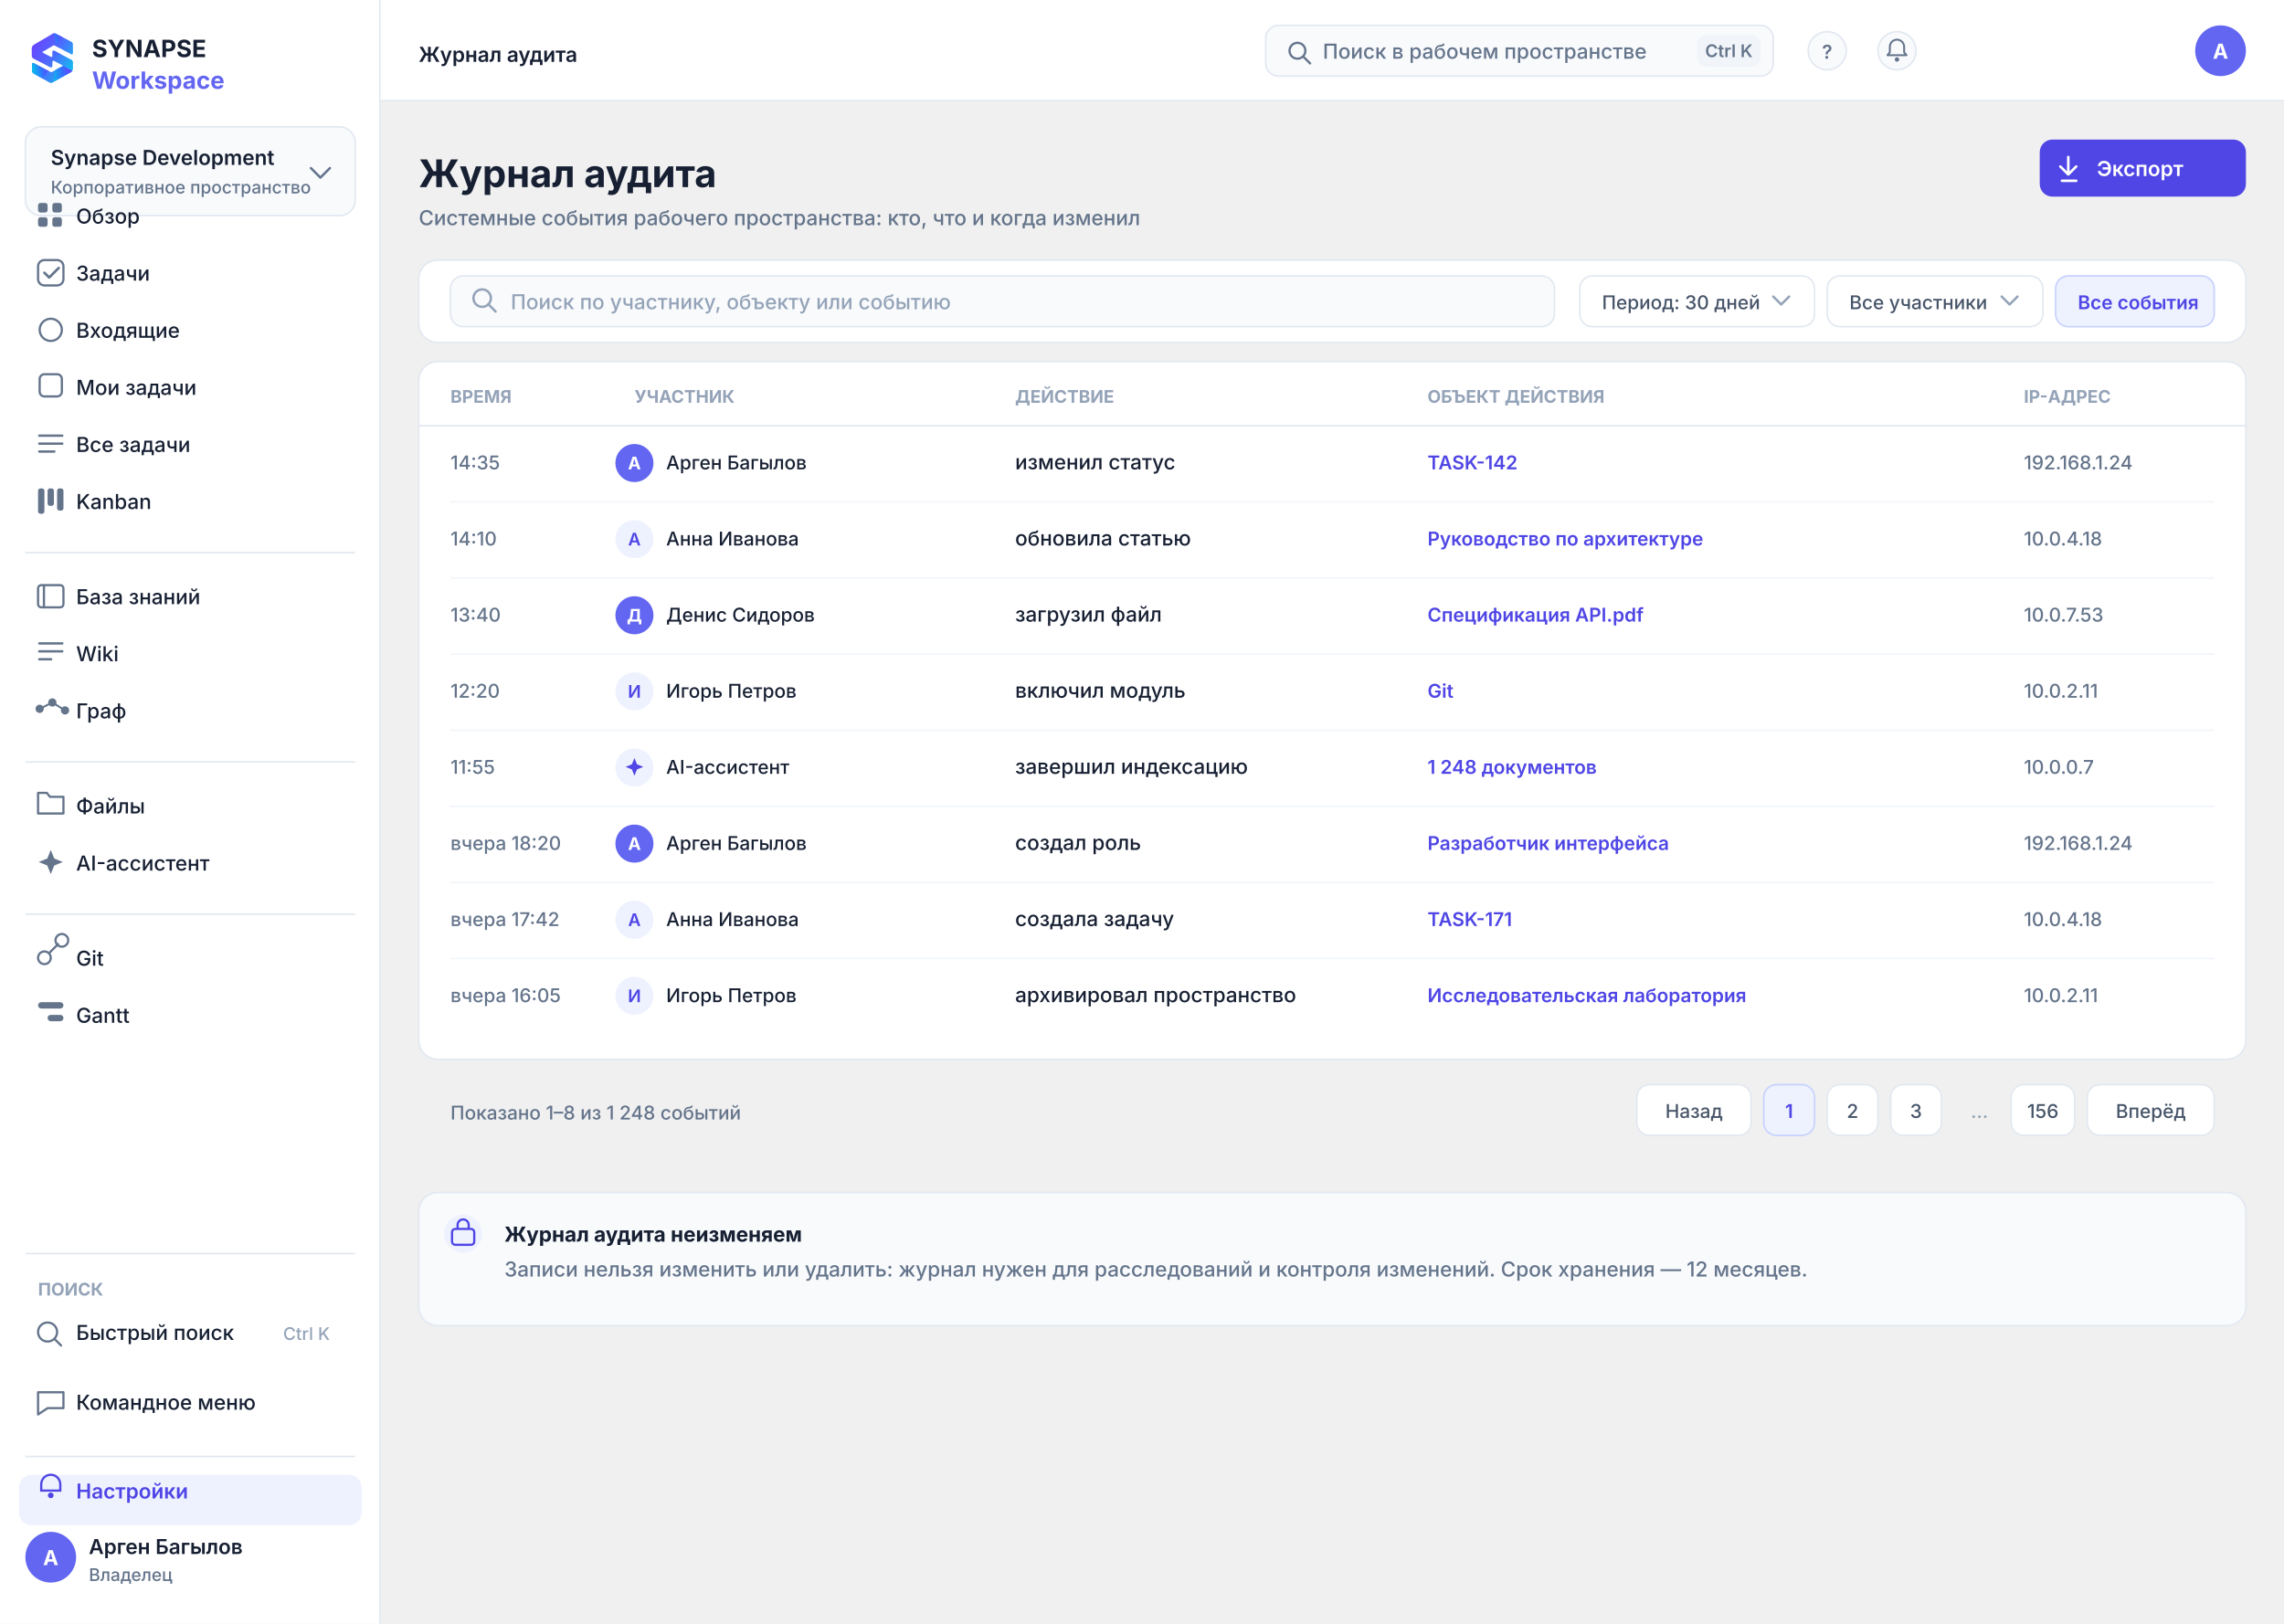
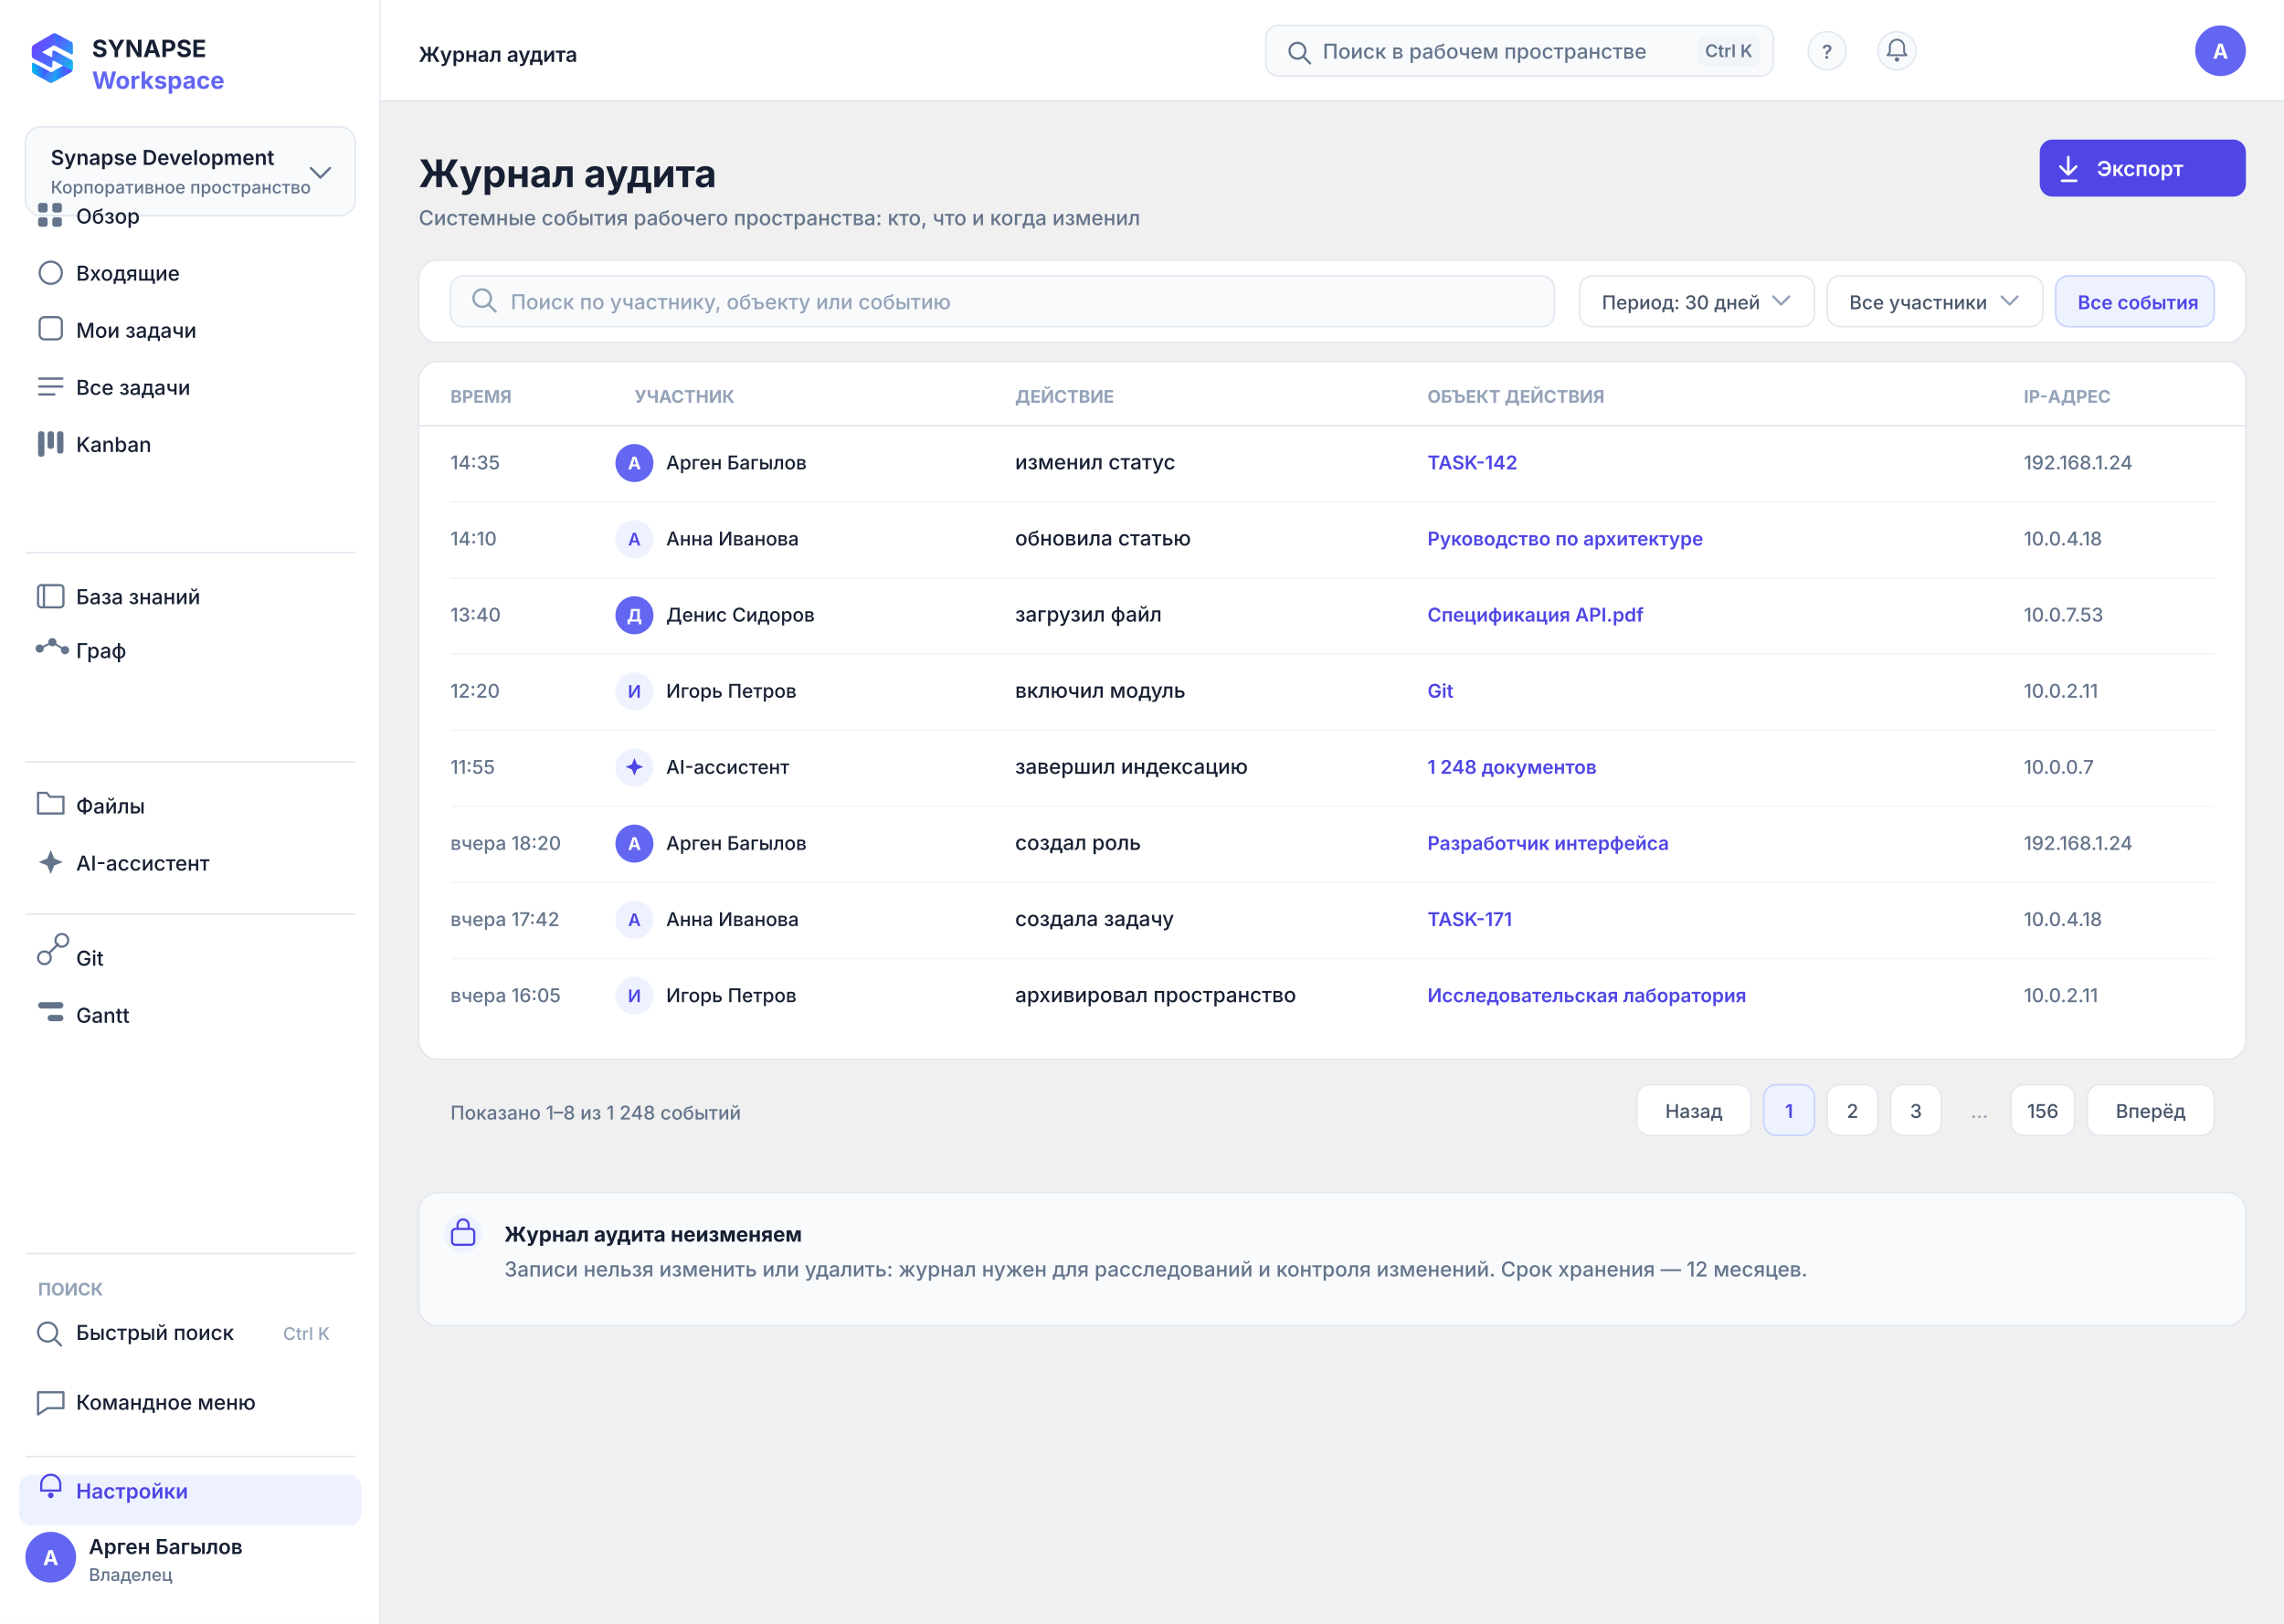
<svg xmlns="http://www.w3.org/2000/svg" width="1440" height="1024" viewBox="0 0 1440 1024" font-family="Inter, Arial, sans-serif">
  <defs>
    <linearGradient id="logoGrad" x1="0.000" y1="0.000" x2="1.106" y2="0.864">
      <stop offset="0" stop-color="#713BFF" />
      <stop offset="0.48" stop-color="#4E69FF" />
      <stop offset="1" stop-color="#00D7E8" />
    </linearGradient>
    <linearGradient id="logoGrad2" x1="-0.157" y1="0.025" x2="0.975" y2="-0.157">
      <stop offset="0" stop-color="#00CFE8" />
      <stop offset="0.52" stop-color="#356EFF" />
      <stop offset="1" stop-color="#7A35FF" />
    </linearGradient>
  </defs>
  <g id="sidebar">
    <rect id="sidebar-bg" x="0" y="0" width="240" height="1024" fill="#FFFFFF" />
    <rect id="sidebar-border" x="239" y="0" width="1" height="1024" fill="#E2E8F0" />
    <g id="brand-mark" transform="translate(20 21) scale(0.1912)">
      <g id="logo-mark" transform="translate(-2.75 -1.75)">
        <g id="logo-body" fill="url(#logoGrad)">
          <path id="logo-body-1" d="M75.75 1.75 L79.75 2.00 L84.25 4.00 L87.00 5.75 L105.50 15.00 L106.25 15.75 L121.00 23.00 L129.25 27.75 L130.50 28.00 L135.75 31.25 L137.50 34.00 L138.50 36.75 L138.75 68.00 L138.00 69.75 L135.75 71.50 L134.25 71.50 L132.50 70.75 L122.50 65.00 L109.75 58.75 L97.75 52.00 L90.50 48.75 L77.75 41.75 L76.50 41.50 L74.50 41.75 L72.00 43.00 L61.50 49.75 L60.00 50.25 L49.50 56.75 L38.25 63.00 L37.50 64.25 L46.75 69.75 L66.50 79.75 L68.25 80.00 L69.75 79.25 L70.75 77.25 L70.75 62.00 L71.75 60.25 L73.25 59.00 L76.50 58.75 L85.25 63.75 L94.25 68.00 L104.25 73.75 L120.75 82.00 L127.00 85.75 L134.00 89.00 L136.75 91.50 L138.00 93.75 L138.75 96.50 L138.75 119.00 L136.75 125.00 L135.00 127.50 L131.50 130.50 L81.50 158.00 L71.00 164.50 L68.25 165.50 L64.50 165.50 L58.50 162.75 L45.75 155.00 L41.00 152.75 L32.00 147.25 L9.00 134.50 L5.75 131.50 L4.00 128.00 L3.75 126.00 L4.00 101.25 L6.00 99.50 L8.00 99.50 L66.00 130.00 L69.25 129.75 L91.25 117.00 L103.50 110.75 L105.00 109.75 L105.75 108.50 L104.25 107.25 L77.00 93.00 L74.75 92.00 L73.75 92.00 L71.00 94.25 L70.75 111.25 L68.50 114.00 L65.00 114.25 L61.25 112.75 L41.50 102.00 L9.50 85.75 L6.25 83.50 L5.00 82.00 L4.00 80.50 L3.00 77.50 L2.75 50.75 L4.00 46.25 L5.00 44.25 L6.00 42.75 L9.00 40.00 L34.50 25.00 L37.25 23.75 L39.50 22.00 L61.00 9.75 L68.00 5.25 L74.00 2.00 L75.75 1.75 Z" />
        </g>
        <g id="logo-fold" fill="url(#logoGrad2)">
          <path id="logo-fold-1" d="M73.50 91.75 L75.75 92.00 L82.50 95.75 L83.75 95.75 L88.50 98.75 L91.25 99.75 L96.00 102.75 L104.50 107.00 L106.00 108.25 L106.00 109.25 L106.75 110.25 L112.00 112.00 L125.00 119.25 L130.50 121.75 L132.50 123.50 L134.25 124.25 L135.25 126.00 L137.25 123.50 L138.75 118.25 L138.75 96.50 L138.75 119.00 L136.75 125.00 L135.00 127.50 L131.50 130.50 L95.75 150.00 L77.25 160.75 L76.75 161.00 L77.00 159.75 L75.50 160.50 L75.25 160.00 L76.25 158.75 L75.75 158.25 L76.25 157.50 L75.75 157.00 L76.25 156.25 L75.75 155.75 L76.25 155.00 L75.75 154.25 L76.75 153.00 L76.25 152.50 L76.75 151.75 L76.25 151.25 L76.75 150.50 L76.25 149.75 L76.75 149.25 L76.25 147.00 L77.25 146.00 L76.75 145.25 L77.25 144.75 L76.75 144.00 L77.25 143.50 L76.75 142.75 L77.25 142.00 L76.75 141.50 L77.75 140.25 L77.25 139.50 L77.75 139.00 L77.25 138.25 L77.75 137.75 L77.25 137.00 L77.75 136.50 L77.25 134.25 L78.25 133.25 L77.75 132.50 L78.25 132.00 L78.00 128.25 L80.25 127.00 L81.00 126.00 L80.25 125.25 L79.25 125.25 L81.00 123.50 L80.00 123.50 L91.25 117.00 L103.50 110.75 L105.00 109.75 L105.75 108.50 L104.25 107.25 L77.00 93.00 L73.75 92.00 L71.00 94.25 L70.75 111.25 L68.50 114.00 L64.00 114.00 L68.00 114.00 L70.00 112.25 L70.75 110.75 L70.75 94.50 L71.50 93.25 L73.50 91.75 Z" />
          <path id="logo-fold-2" d="M6.75 99.25 L11.00 101.00 L66.00 130.00 L69.25 129.75 L66.25 130.50 L57.25 126.00 L57.25 127.00 L59.50 128.75 L59.00 129.00 L55.50 127.75 L53.25 128.75 L53.00 130.75 L52.50 130.75 L52.00 132.25 L52.00 133.75 L48.50 139.75 L38.75 147.00 L38.00 147.75 L38.50 149.25 L37.75 149.75 L35.75 148.75 L35.25 149.25 L9.00 134.50 L5.25 130.75 L4.00 128.00 L3.75 126.00 L3.75 102.00 L5.50 99.75 L6.75 99.25 Z" />
          <path id="logo-fold-3" d="M75.75 1.75 L79.75 2.00 L84.25 4.00 L117.75 21.50 L101.75 14.00 L102.00 15.00 L103.00 15.25 L103.00 15.75 L100.25 16.00 L99.50 17.00 L100.00 18.25 L99.50 19.00 L100.50 21.25 L101.75 21.25 L102.00 20.00 L102.75 21.50 L99.00 23.75 L97.00 26.00 L90.00 30.75 L84.75 35.50 L82.75 36.50 L83.00 34.75 L82.00 33.50 L82.50 33.00 L82.00 32.25 L82.50 31.50 L81.50 30.25 L82.00 29.75 L81.00 28.50 L81.50 27.75 L81.00 27.00 L81.50 26.50 L80.50 25.25 L81.00 24.50 L80.50 23.75 L81.00 23.25 L80.00 22.00 L80.50 21.25 L80.00 20.50 L80.50 20.00 L79.50 19.00 L79.75 16.50 L79.00 15.75 L79.25 13.50 L78.50 12.50 L78.75 11.50 L78.00 10.75 L78.25 8.25 L77.25 7.25 L77.75 6.75 L77.25 6.00 L77.75 5.25 L76.75 4.00 L77.50 2.50 L75.25 2.25 L72.50 3.00 L50.50 15.75 L71.50 3.25 L74.00 2.00 L75.75 1.75 Z" />
          <path id="logo-fold-4" d="M74.00 58.75 L77.25 59.00 L85.25 63.75 L94.25 68.00 L96.75 69.75 L119.50 81.50 L87.25 65.25 L86.25 65.75 L87.50 66.50 L87.50 67.50 L87.00 67.75 L87.00 70.75 L87.50 71.75 L87.00 72.00 L87.00 73.75 L87.00 72.00 L86.50 72.00 L86.50 73.75 L86.00 74.25 L85.25 73.25 L85.75 72.50 L83.50 69.00 L80.75 68.50 L80.75 68.00 L78.75 68.00 L77.00 66.00 L78.75 62.50 L80.00 62.50 L80.75 63.25 L81.50 63.25 L82.00 62.50 L76.00 59.00 L73.75 59.25 L72.50 60.00 L71.00 62.75 L70.75 78.50 L69.25 80.00 L66.25 80.00 L44.00 68.50 L37.50 64.75 L37.25 63.75 L38.00 63.25 L37.50 63.75 L38.00 64.75 L46.75 69.75 L66.50 79.75 L68.25 80.00 L69.75 79.25 L70.75 77.25 L70.75 62.00 L71.75 60.25 L74.00 58.75 Z" />
        </g>
      </g>
    </g>
    <text id="brand-line1" x="58" y="36" font-size="15" font-weight="700" fill="#172033">SYNAPSE</text>
    <text id="brand-line2" x="58" y="56" font-size="15" font-weight="700" fill="#6366F1">Workspace</text>
    <g id="workspace-switcher">
      <rect x="16" y="80" width="208" height="56" rx="10" fill="#F8FAFC" stroke="#E2E8F0" />
      <text x="32" y="104" font-size="13" font-weight="600" fill="#172033">Synapse Development</text>
      <text x="32" y="122" font-size="11" font-weight="500" fill="#64748B">Корпоративное пространство</text>
      <path d="M196 106l6 6 6-6" fill="none" stroke="#64748B" stroke-width="1.5" stroke-linecap="round" stroke-linejoin="round" />
    </g>
    <g id="nav-primary">
      <rect x="24" y="128" width="6" height="6" rx="1.5" fill="#64748B" />
      <rect x="33" y="128" width="6" height="6" rx="1.5" fill="#64748B" />
      <rect x="24" y="137" width="6" height="6" rx="1.5" fill="#64748B" />
      <rect x="33" y="137" width="6" height="6" rx="1.5" fill="#64748B" />
      <text x="48" y="141" font-size="13" font-weight="500" fill="#172033">Обзор</text>
-       <rect id="nav-tasks" x="24" y="164" width="16" height="16" rx="4" fill="none" stroke="#64748B" stroke-width="1.4" />
-       <path d="M28 172l3 3 6-6" fill="none" stroke="#64748B" stroke-width="1.6" stroke-linecap="round" stroke-linejoin="round" />
-       <text x="48" y="177" font-size="13" font-weight="500" fill="#172033">Задачи</text>
-       <circle cx="32" cy="208" r="7" fill="none" stroke="#64748B" stroke-width="1.4" />
-       <text x="48" y="213" font-size="13" font-weight="500" fill="#172033">Входящие</text>
-       <rect x="25" y="236" width="14" height="14" rx="3" fill="none" stroke="#64748B" stroke-width="1.4" />
-       <text x="48" y="249" font-size="13" font-weight="500" fill="#172033">Мои задачи</text>
-       <rect x="24" y="274" width="16" height="1.5" rx="0.75" fill="#64748B" />
-       <rect x="24" y="279" width="16" height="1.5" rx="0.75" fill="#64748B" />
-       <rect x="24" y="284" width="11" height="1.5" rx="0.75" fill="#64748B" />
-       <text x="48" y="285" font-size="13" font-weight="500" fill="#172033">Все задачи</text>
-       <rect x="24" y="308" width="4" height="16" rx="1.5" fill="#64748B" />
-       <rect x="30" y="308" width="4" height="11" rx="1.5" fill="#64748B" />
-       <rect x="36" y="308" width="4" height="14" rx="1.5" fill="#64748B" />
-       <text x="48" y="321" font-size="13" font-weight="500" fill="#172033">Kanban</text>
+       <circle cx="32" cy="172" r="7" fill="none" stroke="#64748B" stroke-width="1.4" />
+       <text x="48" y="177" font-size="13" font-weight="500" fill="#172033">Входящие</text>
+       <rect x="25" y="200" width="14" height="14" rx="3" fill="none" stroke="#64748B" stroke-width="1.4" />
+       <text x="48" y="213" font-size="13" font-weight="500" fill="#172033">Мои задачи</text>
+       <rect x="24" y="238" width="16" height="1.5" rx="0.75" fill="#64748B" />
+       <rect x="24" y="243" width="16" height="1.5" rx="0.75" fill="#64748B" />
+       <rect x="24" y="248" width="11" height="1.5" rx="0.75" fill="#64748B" />
+       <text x="48" y="249" font-size="13" font-weight="500" fill="#172033">Все задачи</text>
+       <rect x="24" y="272" width="4" height="16" rx="1.5" fill="#64748B" />
+       <rect x="30" y="272" width="4" height="11" rx="1.5" fill="#64748B" />
+       <rect x="36" y="272" width="4" height="14" rx="1.5" fill="#64748B" />
+       <text x="48" y="285" font-size="13" font-weight="500" fill="#172033">Kanban</text>
    </g>
    <rect id="divider-1" x="16" y="348" width="208" height="1" fill="#E2E8F0" />
    <g id="nav-knowledge">
      <rect x="24" y="369" width="16" height="14" rx="2" fill="none" stroke="#64748B" stroke-width="1.4" />
      <rect x="27" y="369" width="1.4" height="14" fill="#64748B" />
      <text x="48" y="381" font-size="13" font-weight="500" fill="#172033">База знаний</text>
-       <rect x="24" y="405" width="16" height="1.5" rx="0.75" fill="#64748B" />
-       <rect x="24" y="410" width="16" height="1.5" rx="0.75" fill="#64748B" />
-       <rect x="24" y="415" width="9" height="1.5" rx="0.75" fill="#64748B" />
-       <text x="48" y="417" font-size="13" font-weight="500" fill="#172033">Wiki</text>
-       <path d="M25 447l8-4 8 5" fill="none" stroke="#64748B" stroke-width="1.2" />
-       <circle cx="25" cy="447" r="2.6" fill="#64748B" />
-       <circle cx="33" cy="443" r="2.6" fill="#64748B" />
-       <circle cx="41" cy="448" r="2.6" fill="#64748B" />
-       <text x="48" y="453" font-size="13" font-weight="500" fill="#172033">Граф</text>
+       <path d="M25 409l8-4 8 5" fill="none" stroke="#64748B" stroke-width="1.2" />
+       <circle cx="25" cy="409" r="2.6" fill="#64748B" />
+       <circle cx="33" cy="405" r="2.6" fill="#64748B" />
+       <circle cx="41" cy="410" r="2.6" fill="#64748B" />
+       <text x="48" y="415" font-size="13" font-weight="500" fill="#172033">Граф</text>
    </g>
    <rect id="divider-2" x="16" y="480" width="208" height="1" fill="#E2E8F0" />
    <g id="nav-workspace">
      <path d="M24 500h5.5l2 2.5h8.5v10.5H24z" fill="none" stroke="#64748B" stroke-width="1.4" stroke-linejoin="round" />
      <text x="48" y="513" font-size="13" font-weight="500" fill="#172033">Файлы</text>
      <path d="M32 536l2.2 5.4 5.4 2.2-5.4 2.2-2.2 5.4-2.2-5.4-5.4-2.2 5.4-2.2z" fill="#64748B" />
      <text x="48" y="549" font-size="13" font-weight="500" fill="#172033">AI-ассистент</text>
    </g>
    <rect id="divider-3" x="16" y="576" width="208" height="1" fill="#E2E8F0" />
    <g id="nav-modules">
      <circle cx="28" cy="604" r="4" fill="none" stroke="#64748B" stroke-width="1.4" />
      <path d="M31 601l6-6" fill="none" stroke="#64748B" stroke-width="1.4" />
      <circle cx="39" cy="593" r="4" fill="none" stroke="#64748B" stroke-width="1.4" />
      <text x="48" y="609" font-size="13" font-weight="500" fill="#172033">Git</text>
      <rect x="24" y="632" width="16" height="4" rx="2" fill="#64748B" />
      <rect x="30" y="640" width="10" height="4" rx="2" fill="#64748B" />
      <text x="48" y="645" font-size="13" font-weight="500" fill="#172033">Gantt</text>
    </g>
    <rect id="divider-4" x="16" y="790" width="208" height="1" fill="#E2E8F0" />
    <text id="nav-search-label" x="24" y="817" font-size="11" font-weight="700" fill="#94A3B8">ПОИСК</text>
    <circle cx="30" cy="840" r="6" fill="none" stroke="#64748B" stroke-width="1.4" />
    <path d="M34.5 844.5l4 4" fill="none" stroke="#64748B" stroke-width="1.4" stroke-linecap="round" />
    <text x="48" y="845" font-size="13" font-weight="500" fill="#172033">Быстрый поиск</text>
    <text x="208" y="845" font-size="11" font-weight="500" fill="#94A3B8" text-anchor="end">Ctrl K</text>
    <path d="M24 878h16v10H30l-6 4z" fill="none" stroke="#64748B" stroke-width="1.4" stroke-linejoin="round" />
    <text x="48" y="889" font-size="13" font-weight="500" fill="#172033">Командное меню</text>
    <rect id="divider-5" x="16" y="918" width="208" height="1" fill="#E2E8F0" />
    <rect id="nav-settings" x="12" y="930" width="216" height="32" rx="8" fill="#EEF2FF" />
    <path d="M32 930a6 6 0 0 1 6 6v4h-12v-4a6 6 0 0 1 6-6z" fill="none" stroke="#4F46E5" stroke-width="1.4" />
    <circle cx="32" cy="943" r="1.8" fill="#4F46E5" />
    <text id="nav-settings-label" x="48" y="945" font-size="13" font-weight="600" fill="#4F46E5">Настройки</text>
    <g id="sidebar-user">
      <circle cx="32" cy="982" r="16" fill="#6366F1" />
      <text x="32" y="987" font-size="13" font-weight="700" fill="#FFFFFF" text-anchor="middle">А</text>
      <text x="56" y="980" font-size="13" font-weight="600" fill="#172033">Арген Багылов</text>
      <text x="56" y="997" font-size="11" font-weight="500" fill="#64748B">Владелец</text>
    </g>
  </g>
  <g id="topbar">
    <rect id="topbar-bg" x="240" y="0" width="1200" height="64" fill="#FFFFFF" />
    <rect id="topbar-border" x="240" y="63" width="1200" height="1" fill="#E2E8F0" />
    <text id="topbar-title" x="264" y="39" font-size="13" font-weight="600" fill="#172033">Журнал аудита</text>
    <g id="topbar-search">
      <rect x="798" y="16" width="320" height="32" rx="8" fill="#F8FAFC" stroke="#E2E8F0" />
      <circle cx="818" cy="32" r="5" fill="none" stroke="#64748B" stroke-width="1.4" />
      <path d="M822 36l4 4" fill="none" stroke="#64748B" stroke-width="1.4" stroke-linecap="round" />
      <text x="834" y="37" font-size="13" font-weight="500" fill="#64748B">Поиск в рабочем пространстве</text>
      <rect x="1070" y="22" width="40" height="20" rx="6" fill="#F1F5F9" />
      <text x="1090" y="36" font-size="11" font-weight="600" fill="#64748B" text-anchor="middle">Ctrl K</text>
    </g>
    <g id="topbar-help">
      <circle cx="1152" cy="32" r="12" fill="#F8FAFC" stroke="#E2E8F0" />
      <text x="1152" y="37" font-size="12" font-weight="600" fill="#64748B" text-anchor="middle">?</text>
    </g>
    <g id="topbar-notifications">
      <circle cx="1196" cy="32" r="12" fill="#F8FAFC" stroke="#E2E8F0" />
      <path d="M1196 25a4.5 4.5 0 0 0-4.5 4.5v3.5l-1.5 1.8h12l-1.5-1.8v-3.5a4.5 4.5 0 0 0-4.5-4.5z" fill="none" stroke="#64748B" stroke-width="1.2" stroke-linejoin="round" />
      <circle cx="1196" cy="37.5" r="1.4" fill="#64748B" />
    </g>
    <g id="topbar-user">
      <circle cx="1400" cy="32" r="16" fill="#6366F1" />
      <text x="1400" y="37" font-size="13" font-weight="700" fill="#FFFFFF" text-anchor="middle">А</text>
    </g>
  </g>
  <g id="content">
    <text id="page-title" x="264" y="118" font-size="24" font-weight="700" fill="#172033">Журнал аудита</text>
    <text id="page-subtitle" x="264" y="142" font-size="13" font-weight="500" fill="#64748B">Системные события рабочего пространства: кто, что и когда изменил</text>
    <g id="btn-export">
      <rect x="1286" y="88" width="130" height="36" rx="8" fill="#4F46E5" />
      <path d="M1304 99v11M1299 105l5 5 5-5M1300 114h9" fill="none" stroke="#FFFFFF" stroke-width="1.6" stroke-linecap="round" stroke-linejoin="round" />
      <text x="1322" y="111" font-size="13" font-weight="600" fill="#FFFFFF">Экспорт</text>
    </g>
    <g id="filter-bar">
      <rect x="264" y="164" width="1152" height="52" rx="12" fill="#FFFFFF" stroke="#E2E8F0" />
      <rect x="284" y="174" width="696" height="32" rx="8" fill="#F8FAFC" stroke="#E2E8F0" />
      <circle cx="304" cy="188" r="5.5" fill="none" stroke="#94A3B8" stroke-width="1.5" />
      <path d="M308 192l4.5 4.5" fill="none" stroke="#94A3B8" stroke-width="1.5" stroke-linecap="round" />
      <text x="322" y="195" font-size="13" font-weight="500" fill="#94A3B8">Поиск по участнику, объекту или событию</text>
      <rect x="996" y="174" width="148" height="32" rx="8" fill="#FFFFFF" stroke="#E2E8F0" />
      <text x="1010" y="195" font-size="12" font-weight="500" fill="#475569">Период: 30 дней</text>
      <path d="M1118 187l5 5 5-5" fill="none" stroke="#94A3B8" stroke-width="1.5" stroke-linecap="round" stroke-linejoin="round" />
      <rect x="1152" y="174" width="136" height="32" rx="8" fill="#FFFFFF" stroke="#E2E8F0" />
      <text x="1166" y="195" font-size="12" font-weight="500" fill="#475569">Все участники</text>
      <path d="M1262 187l5 5 5-5" fill="none" stroke="#94A3B8" stroke-width="1.5" stroke-linecap="round" stroke-linejoin="round" />
      <rect x="1296" y="174" width="100" height="32" rx="8" fill="#EEF2FF" stroke="#C7D2FE" />
      <text x="1310" y="195" font-size="12" font-weight="600" fill="#4F46E5">Все события</text>
    </g>
    <g id="audit-table">
      <rect x="264" y="228" width="1152" height="440" rx="12" fill="#FFFFFF" stroke="#E2E8F0" />
      <text id="th-time" x="284" y="254" font-size="11" font-weight="700" fill="#94A3B8">ВРЕМЯ</text>
      <text id="th-user" x="400" y="254" font-size="11" font-weight="700" fill="#94A3B8">УЧАСТНИК</text>
      <text id="th-action" x="640" y="254" font-size="11" font-weight="700" fill="#94A3B8">ДЕЙСТВИЕ</text>
      <text id="th-entity" x="900" y="254" font-size="11" font-weight="700" fill="#94A3B8">ОБЪЕКТ ДЕЙСТВИЯ</text>
      <text id="th-ip" x="1276" y="254" font-size="11" font-weight="700" fill="#94A3B8">IP-АДРЕС</text>
      <rect x="264" y="268" width="1152" height="1" fill="#E2E8F0" />
      <g id="audit-row-1">
        <text x="284" y="296" font-size="12" font-weight="500" fill="#64748B">14:35</text>
        <circle cx="400" cy="292" r="12" fill="#6366F1" />
        <text x="400" y="296" font-size="11" font-weight="700" fill="#FFFFFF" text-anchor="middle">А</text>
        <text x="420" y="296" font-size="12" font-weight="500" fill="#172033">Арген Багылов</text>
        <text x="640" y="296" font-size="13" font-weight="500" fill="#172033">изменил статус</text>
        <text x="900" y="296" font-size="12" font-weight="600" fill="#4F46E5">TASK-142</text>
        <text x="1276" y="296" font-size="12" font-weight="500" fill="#64748B">192.168.1.24</text>
        <rect x="284" y="316" width="1112" height="1" fill="#F1F5F9" />
      </g>
      <g id="audit-row-2">
        <text x="284" y="344" font-size="12" font-weight="500" fill="#64748B">14:10</text>
        <circle cx="400" cy="340" r="12" fill="#EEF2FF" />
        <text x="400" y="344" font-size="11" font-weight="600" fill="#4F46E5" text-anchor="middle">А</text>
        <text x="420" y="344" font-size="12" font-weight="500" fill="#172033">Анна Иванова</text>
        <text x="640" y="344" font-size="13" font-weight="500" fill="#172033">обновила статью</text>
        <text x="900" y="344" font-size="12" font-weight="600" fill="#4F46E5">Руководство по архитектуре</text>
        <text x="1276" y="344" font-size="12" font-weight="500" fill="#64748B">10.0.4.18</text>
        <rect x="284" y="364" width="1112" height="1" fill="#F1F5F9" />
      </g>
      <g id="audit-row-3">
        <text x="284" y="392" font-size="12" font-weight="500" fill="#64748B">13:40</text>
        <circle cx="400" cy="388" r="12" fill="#6366F1" />
        <text x="400" y="392" font-size="11" font-weight="700" fill="#FFFFFF" text-anchor="middle">Д</text>
        <text x="420" y="392" font-size="12" font-weight="500" fill="#172033">Денис Сидоров</text>
        <text x="640" y="392" font-size="13" font-weight="500" fill="#172033">загрузил файл</text>
        <text x="900" y="392" font-size="12" font-weight="600" fill="#4F46E5">Спецификация API.pdf</text>
        <text x="1276" y="392" font-size="12" font-weight="500" fill="#64748B">10.0.7.53</text>
        <rect x="284" y="412" width="1112" height="1" fill="#F1F5F9" />
      </g>
      <g id="audit-row-4">
        <text x="284" y="440" font-size="12" font-weight="500" fill="#64748B">12:20</text>
        <circle cx="400" cy="436" r="12" fill="#EEF2FF" />
        <text x="400" y="440" font-size="11" font-weight="600" fill="#4F46E5" text-anchor="middle">И</text>
        <text x="420" y="440" font-size="12" font-weight="500" fill="#172033">Игорь Петров</text>
        <text x="640" y="440" font-size="13" font-weight="500" fill="#172033">включил модуль</text>
        <text x="900" y="440" font-size="12" font-weight="600" fill="#4F46E5">Git</text>
        <text x="1276" y="440" font-size="12" font-weight="500" fill="#64748B">10.0.2.11</text>
        <rect x="284" y="460" width="1112" height="1" fill="#F1F5F9" />
      </g>
      <g id="audit-row-5">
        <text x="284" y="488" font-size="12" font-weight="500" fill="#64748B">11:55</text>
        <circle cx="400" cy="484" r="12" fill="#EEF2FF" />
        <path d="M400 478l1.6 4 4 1.6-4 1.6-1.6 4-1.6-4-4-1.6 4-1.6z" fill="#4F46E5" />
        <text x="420" y="488" font-size="12" font-weight="500" fill="#172033">AI-ассистент</text>
        <text x="640" y="488" font-size="13" font-weight="500" fill="#172033">завершил индексацию</text>
        <text x="900" y="488" font-size="12" font-weight="600" fill="#4F46E5">1 248 документов</text>
        <text x="1276" y="488" font-size="12" font-weight="500" fill="#64748B">10.0.0.7</text>
        <rect x="284" y="508" width="1112" height="1" fill="#F1F5F9" />
      </g>
      <g id="audit-row-6">
        <text x="284" y="536" font-size="12" font-weight="500" fill="#64748B">вчера 18:20</text>
        <circle cx="400" cy="532" r="12" fill="#6366F1" />
        <text x="400" y="536" font-size="11" font-weight="700" fill="#FFFFFF" text-anchor="middle">А</text>
        <text x="420" y="536" font-size="12" font-weight="500" fill="#172033">Арген Багылов</text>
        <text x="640" y="536" font-size="13" font-weight="500" fill="#172033">создал роль</text>
        <text x="900" y="536" font-size="12" font-weight="600" fill="#4F46E5">Разработчик интерфейса</text>
        <text x="1276" y="536" font-size="12" font-weight="500" fill="#64748B">192.168.1.24</text>
        <rect x="284" y="556" width="1112" height="1" fill="#F1F5F9" />
      </g>
      <g id="audit-row-7">
        <text x="284" y="584" font-size="12" font-weight="500" fill="#64748B">вчера 17:42</text>
        <circle cx="400" cy="580" r="12" fill="#EEF2FF" />
        <text x="400" y="584" font-size="11" font-weight="600" fill="#4F46E5" text-anchor="middle">А</text>
        <text x="420" y="584" font-size="12" font-weight="500" fill="#172033">Анна Иванова</text>
        <text x="640" y="584" font-size="13" font-weight="500" fill="#172033">создала задачу</text>
        <text x="900" y="584" font-size="12" font-weight="600" fill="#4F46E5">TASK-171</text>
        <text x="1276" y="584" font-size="12" font-weight="500" fill="#64748B">10.0.4.18</text>
        <rect x="284" y="604" width="1112" height="1" fill="#F1F5F9" />
      </g>
      <g id="audit-row-8">
        <text x="284" y="632" font-size="12" font-weight="500" fill="#64748B">вчера 16:05</text>
        <circle cx="400" cy="628" r="12" fill="#EEF2FF" />
        <text x="400" y="632" font-size="11" font-weight="600" fill="#4F46E5" text-anchor="middle">И</text>
        <text x="420" y="632" font-size="12" font-weight="500" fill="#172033">Игорь Петров</text>
        <text x="640" y="632" font-size="13" font-weight="500" fill="#172033">архивировал пространство</text>
        <text x="900" y="632" font-size="12" font-weight="600" fill="#4F46E5">Исследовательская лаборатория</text>
        <text x="1276" y="632" font-size="12" font-weight="500" fill="#64748B">10.0.2.11</text>
      </g>
    </g>
    <g id="pagination">
      <text id="pagination-total" x="284" y="706" font-size="12" font-weight="500" fill="#64748B">Показано 1–8 из 1 248 событий</text>
      <rect x="1032" y="684" width="72" height="32" rx="8" fill="#FFFFFF" stroke="#E2E8F0" />
      <text x="1068" y="705" font-size="12" font-weight="500" fill="#475569" text-anchor="middle">Назад</text>
      <rect x="1112" y="684" width="32" height="32" rx="8" fill="#EEF2FF" stroke="#C7D2FE" />
      <text x="1128" y="705" font-size="12" font-weight="600" fill="#4F46E5" text-anchor="middle">1</text>
      <rect x="1152" y="684" width="32" height="32" rx="8" fill="#FFFFFF" stroke="#E2E8F0" />
      <text x="1168" y="705" font-size="12" font-weight="500" fill="#475569" text-anchor="middle">2</text>
      <rect x="1192" y="684" width="32" height="32" rx="8" fill="#FFFFFF" stroke="#E2E8F0" />
      <text x="1208" y="705" font-size="12" font-weight="500" fill="#475569" text-anchor="middle">3</text>
      <text x="1248" y="705" font-size="12" font-weight="500" fill="#94A3B8" text-anchor="middle">…</text>
      <rect x="1268" y="684" width="40" height="32" rx="8" fill="#FFFFFF" stroke="#E2E8F0" />
      <text x="1288" y="705" font-size="12" font-weight="500" fill="#475569" text-anchor="middle">156</text>
      <rect x="1316" y="684" width="80" height="32" rx="8" fill="#FFFFFF" stroke="#E2E8F0" />
      <text x="1356" y="705" font-size="12" font-weight="500" fill="#475569" text-anchor="middle">Вперёд</text>
    </g>
    <g id="card-audit-note">
      <rect x="264" y="752" width="1152" height="84" rx="12" fill="#F8FAFC" stroke="#E2E8F0" />
      <circle cx="292" cy="778" r="12" fill="#EEF2FF" />
      <rect x="285" y="775" width="14" height="10" rx="2" fill="none" stroke="#4F46E5" stroke-width="1.4" />
      <path d="M288.5 775v-2.5a3.5 3.5 0 0 1 7 0V775" fill="none" stroke="#4F46E5" stroke-width="1.4" />
      <text id="audit-note-title" x="318" y="783" font-size="13" font-weight="700" fill="#172033">Журнал аудита неизменяем</text>
      <text id="audit-note-text" x="318" y="805" font-size="13" font-weight="500" fill="#64748B">Записи нельзя изменить или удалить: журнал нужен для расследований и контроля изменений. Срок хранения — 12 месяцев.</text>
    </g>
  </g>
</svg>
